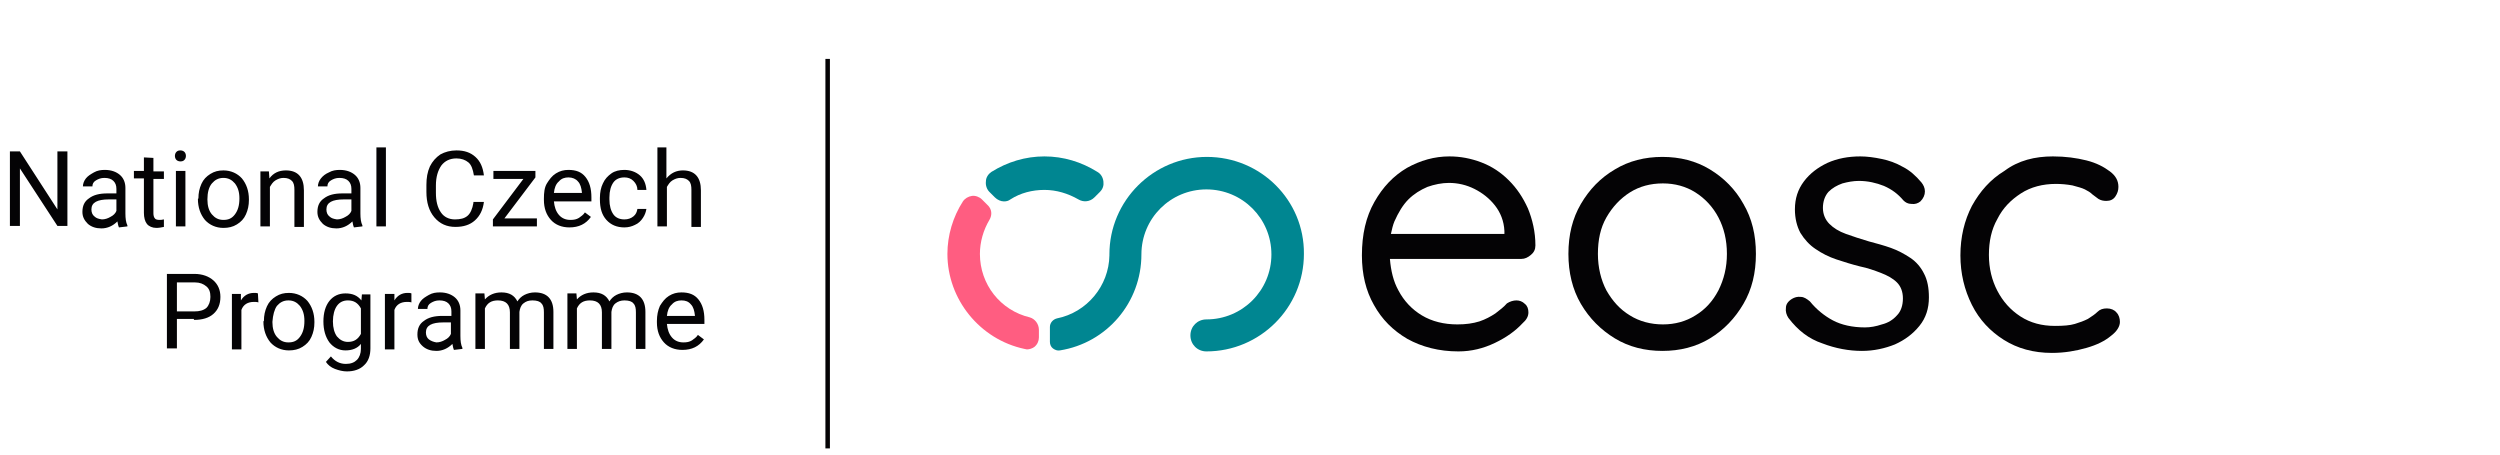
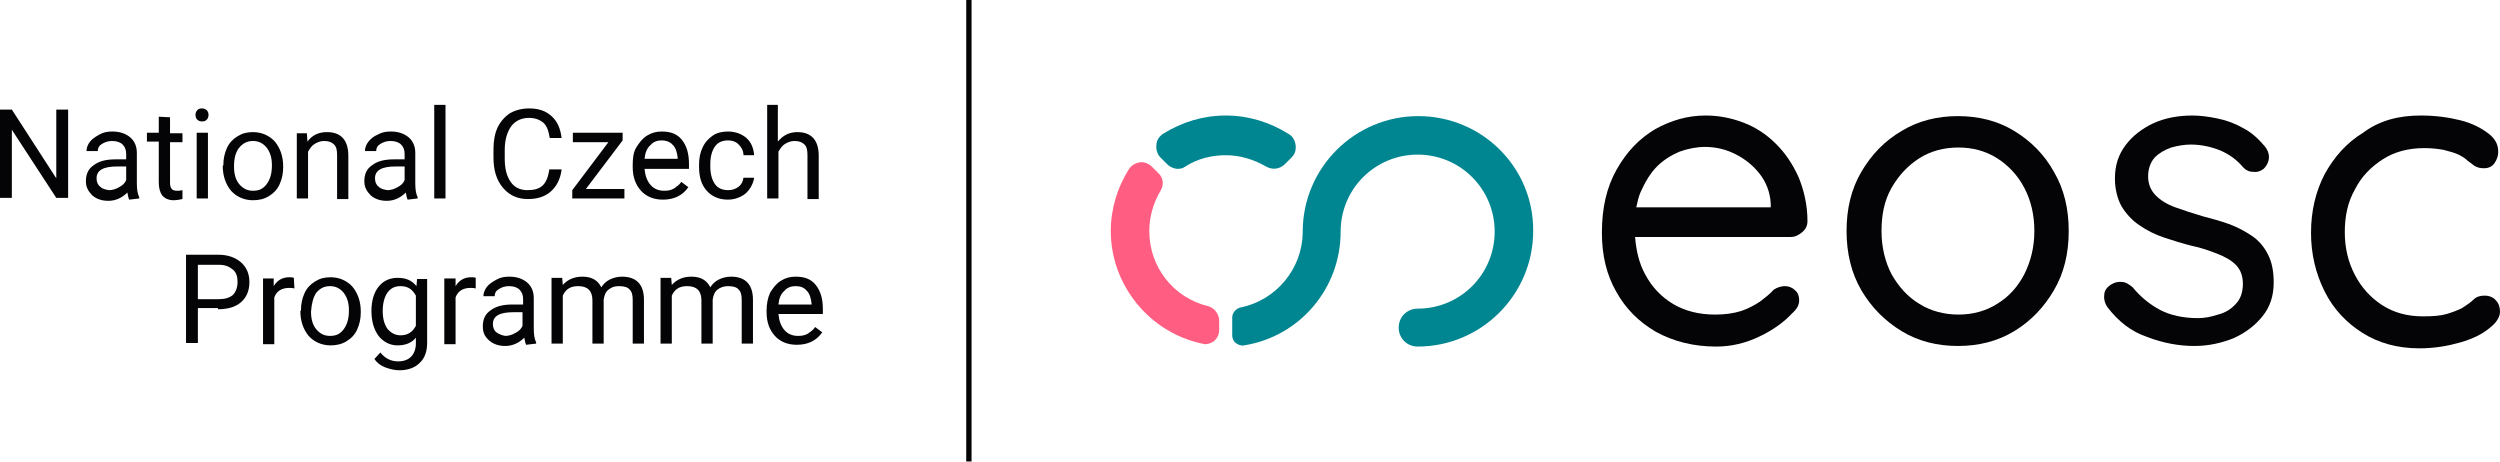
- <svg xmlns="http://www.w3.org/2000/svg" version="1.1" id="Vrstva_1" x="0px" y="0px" viewBox="0 0 500 90.9" xml:space="preserve" width="500" height="90.9">
+ <svg xmlns="http://www.w3.org/2000/svg" version="1.1" id="Vrstva_1" x="0px" y="0px" viewBox="0 0 422 77.9" xml:space="preserve" width="422" height="77.9">
  <defs id="defs9" />
  <style type="text/css" id="style1">
	.st0{fill:#040305;}
	.st1{fill:#008691;}
	.st2{fill:#FF5D81;}
</style>
-   <g id="g9" transform="translate(-98.01822,-183.9186)">
+   <g id="g9" transform="translate(-100,-195.7)">
    <path class="st0" d="m 379.7,223.8 c 1.1,-1.1 2.4,-1.9 3.8,-2.5 1.4,-0.5 2.9,-0.8 4.3,-0.8 1.8,0 3.5,0.4 5.1,1.2 1.6,0.8 3,1.9 4.1,3.3 1.1,1.4 1.8,3.1 1.9,5.1 v 0.6 h -22.7 c 0.2,-0.9 0.4,-1.8 0.7,-2.5 0.8,-1.8 1.7,-3.3 2.8,-4.4 z m 24.5,11.1 c 0.6,-0.5 0.9,-1.1 0.9,-1.9 0,-2.7 -0.6,-5.2 -1.5,-7.4 -1,-2.2 -2.2,-4 -3.8,-5.6 -1.6,-1.6 -3.4,-2.8 -5.5,-3.6 -2.1,-0.8 -4.2,-1.2 -6.4,-1.2 -3,0 -5.8,0.8 -8.5,2.3 -2.7,1.6 -4.8,3.8 -6.5,6.8 -1.7,3 -2.5,6.5 -2.5,10.7 0,3.8 0.8,7.1 2.4,9.9 1.6,2.9 3.8,5.1 6.7,6.8 2.9,1.6 6.3,2.5 10.2,2.5 2.6,0 5,-0.6 7.3,-1.7 2.3,-1.1 4.1,-2.4 5.5,-3.9 0.8,-0.7 1.2,-1.4 1.2,-2.2 0,-0.7 -0.2,-1.3 -0.7,-1.7 -0.5,-0.5 -1.1,-0.7 -1.7,-0.7 -0.6,0 -1.3,0.2 -1.9,0.6 -0.6,0.7 -1.4,1.3 -2.3,2 -0.9,0.6 -2,1.2 -3.2,1.6 -1.3,0.4 -2.7,0.6 -4.4,0.6 -2.7,0 -5.1,-0.6 -7.1,-1.8 -2,-1.2 -3.6,-2.9 -4.7,-5 -1,-1.8 -1.5,-3.9 -1.7,-6.3 h 26.3 c 0.7,0 1.3,-0.3 1.9,-0.8 z" id="path1" />
    <path class="st0" d="m 443.4,234.7 c 0,-2.8 -0.6,-5.2 -1.7,-7.3 -1.1,-2.1 -2.7,-3.8 -4.6,-5 -1.9,-1.2 -4.1,-1.8 -6.5,-1.8 -2.5,0 -4.7,0.6 -6.6,1.8 -1.9,1.2 -3.5,2.9 -4.7,5 -1.2,2.1 -1.7,4.5 -1.7,7.3 0,2.7 0.6,5.2 1.7,7.3 1.2,2.1 2.7,3.8 4.7,5 1.9,1.2 4.2,1.8 6.6,1.8 2.4,0 4.6,-0.6 6.5,-1.8 2,-1.2 3.5,-2.9 4.6,-5 1.1,-2.2 1.7,-4.6 1.7,-7.3 z m 5.8,0 c 0,3.8 -0.8,7.1 -2.5,10 -1.7,2.9 -3.9,5.2 -6.7,6.9 -2.8,1.7 -6,2.5 -9.5,2.5 -3.5,0 -6.7,-0.8 -9.5,-2.5 -2.8,-1.7 -5.1,-4 -6.8,-6.9 -1.7,-2.9 -2.5,-6.3 -2.5,-10 0,-3.8 0.8,-7.1 2.5,-10 1.7,-2.9 3.9,-5.2 6.8,-6.9 2.8,-1.7 6,-2.5 9.5,-2.5 3.5,0 6.7,0.8 9.5,2.5 2.8,1.7 5.1,4 6.7,6.9 1.7,2.9 2.5,6.2 2.5,10 z" id="path2" />
    <path class="st0" d="m 455.7,247.5 c -0.4,-0.6 -0.6,-1.3 -0.5,-2 0,-0.7 0.4,-1.3 1.2,-1.8 0.5,-0.3 1.1,-0.5 1.8,-0.4 0.6,0 1.2,0.4 1.8,0.9 1.3,1.6 2.9,2.9 4.6,3.8 1.7,0.9 3.9,1.4 6.4,1.4 1.1,0 2.2,-0.2 3.4,-0.6 1.2,-0.3 2.2,-0.9 3,-1.8 0.8,-0.8 1.2,-2 1.2,-3.4 0,-1.3 -0.4,-2.4 -1.2,-3.2 -0.8,-0.8 -1.9,-1.4 -3.2,-1.9 -1.3,-0.5 -2.7,-1 -4.2,-1.3 -1.6,-0.4 -3.2,-0.9 -4.7,-1.4 -1.5,-0.5 -2.9,-1.2 -4.2,-2.1 -1.2,-0.8 -2.2,-1.9 -3,-3.2 -0.7,-1.3 -1.1,-2.9 -1.1,-4.7 0,-2.2 0.6,-4 1.8,-5.6 1.2,-1.6 2.8,-2.8 4.7,-3.7 2,-0.9 4.2,-1.3 6.6,-1.3 1.3,0 2.8,0.2 4.2,0.5 1.5,0.3 2.9,0.8 4.3,1.6 1.4,0.7 2.6,1.8 3.7,3.1 0.4,0.5 0.7,1.1 0.7,1.8 0,0.7 -0.3,1.4 -0.9,2 -0.5,0.4 -1.1,0.6 -1.8,0.5 -0.7,0 -1.2,-0.3 -1.6,-0.7 -1.1,-1.3 -2.3,-2.2 -3.9,-2.9 -1.5,-0.6 -3.2,-1 -5,-1 -1.1,0 -2.2,0.2 -3.3,0.5 -1.1,0.4 -2,0.9 -2.8,1.7 -0.7,0.8 -1.1,1.9 -1.1,3.2 0,1.3 0.5,2.4 1.3,3.2 0.8,0.8 1.9,1.5 3.3,2 1.4,0.5 2.9,1 4.6,1.5 1.5,0.4 3,0.8 4.4,1.3 1.4,0.5 2.7,1.2 3.9,2 1.2,0.8 2.1,1.9 2.7,3.1 0.7,1.3 1,2.9 1,4.8 0,2.2 -0.6,4.1 -1.9,5.7 -1.3,1.6 -2.9,2.8 -4.9,3.7 -2,0.8 -4.2,1.3 -6.6,1.3 -2.6,0 -5.3,-0.5 -7.9,-1.5 -2.7,-0.9 -4.9,-2.6 -6.8,-5.1 z" id="path3" />
    <path class="st0" d="m 508.6,215.2 c 2.5,0 4.7,0.3 6.7,0.8 2,0.5 3.5,1.3 4.7,2.2 1.2,0.9 1.7,1.9 1.7,3.1 0,0.7 -0.2,1.3 -0.6,1.9 -0.4,0.6 -1,0.9 -1.8,0.9 -0.6,0 -1.1,-0.1 -1.6,-0.4 -0.4,-0.3 -0.8,-0.6 -1.2,-0.9 -0.4,-0.4 -0.9,-0.7 -1.5,-1 -0.6,-0.3 -1.4,-0.5 -2.5,-0.8 -1.1,-0.2 -2.2,-0.3 -3.3,-0.3 -2.6,0 -5,0.6 -7,1.9 -2,1.3 -3.6,2.9 -4.7,5.1 -1.2,2.1 -1.7,4.5 -1.7,7.2 0,2.7 0.6,5.1 1.7,7.2 1.1,2.1 2.6,3.8 4.6,5.1 2,1.3 4.3,1.9 6.9,1.9 1.7,0 3,-0.1 4,-0.4 1,-0.3 1.8,-0.6 2.6,-1 0.8,-0.5 1.5,-1 1.9,-1.4 0.5,-0.5 1.1,-0.7 1.9,-0.7 0.8,0 1.5,0.3 1.9,0.8 0.5,0.5 0.7,1.2 0.7,1.9 0,0.9 -0.6,1.9 -1.8,2.8 -1.2,1 -2.8,1.8 -4.9,2.4 -2.1,0.6 -4.4,1 -6.9,1 -3.7,0 -6.9,-0.9 -9.6,-2.6 -2.7,-1.7 -4.9,-4 -6.4,-7 -1.5,-3 -2.3,-6.3 -2.3,-9.9 0,-3.7 0.8,-7 2.3,-9.9 1.6,-2.9 3.7,-5.3 6.5,-7 2.8,-2.1 6.1,-2.9 9.7,-2.9 z" id="path4" />
    <path class="st1" d="m 317.5,218.3 c -3.2,-2 -6.8,-3.1 -10.6,-3.1 -3.8,0 -7.4,1.1 -10.6,3.1 -0.6,0.4 -1.1,1.1 -1.1,1.9 -0.1,0.8 0.2,1.6 0.7,2.1 l 1.1,1.1 c 0.5,0.5 1.2,0.8 1.8,0.8 0.5,0 0.9,-0.1 1.3,-0.4 2,-1.3 4.4,-1.9 6.8,-1.9 2.4,0 4.7,0.7 6.8,1.9 1,0.6 2.3,0.5 3.2,-0.4 l 1.1,-1.1 c 0.6,-0.6 0.8,-1.3 0.7,-2.1 -0.1,-0.8 -0.5,-1.5 -1.2,-1.9 z" id="path5" />
    <path class="st2" d="m 304,247.4 c -5.9,-1.4 -10,-6.6 -10,-12.7 0,-2.4 0.7,-4.8 1.9,-6.8 0.6,-1 0.5,-2.2 -0.4,-3 l -1.1,-1.1 c -0.5,-0.5 -1.3,-0.8 -2,-0.7 -0.7,0.1 -1.4,0.5 -1.8,1.1 -2,3.1 -3.1,6.8 -3.1,10.5 0,9.1 6.5,17.1 15.4,19 0.2,0 0.3,0.1 0.5,0.1 0.5,0 1.1,-0.2 1.5,-0.5 0.6,-0.5 0.9,-1.2 0.9,-1.9 v -1.5 c 0,-1.2 -0.8,-2.2 -1.8,-2.5 z" id="path6" />
    <path class="st1" d="m 339.4,215.3 c -10.7,0 -19.5,8.7 -19.5,19.5 v 0.1 0.1 c -0.1,6.1 -4.5,11.4 -10.5,12.6 -0.8,0.2 -1.4,0.9 -1.4,1.7 v 3 c 0,0.5 0.2,1 0.6,1.3 0.4,0.3 0.9,0.5 1.4,0.4 9.4,-1.5 16.3,-9.6 16.3,-19.2 0,-7.2 5.8,-13 13,-13 7.2,0 13,5.8 13,13 0,7.2 -5.8,13 -13,13 -1.8,0 -3.2,1.4 -3.2,3.2 0,1.8 1.4,3.2 3.2,3.2 10.7,0 19.5,-8.7 19.5,-19.5 0.1,-10.7 -8.6,-19.4 -19.4,-19.4 z" id="path7" />
-     <polygon class="st0" points="264,273.6 264,195.7 263.1,195.7 263.1,273.6 " id="polygon7" />
+     <polygon class="st0" points="264,195.7 263.1,195.7 263.1,273.6 264,273.6 " id="polygon7" />
    <path class="st0" d="m 136.8,247.9 c 1.7,0 3,-0.4 3.9,-1.2 0.9,-0.8 1.4,-1.9 1.4,-3.4 0,-1.4 -0.5,-2.5 -1.4,-3.3 -0.9,-0.8 -2.2,-1.3 -3.8,-1.3 h -5.5 v 14.9 h 2 v -5.9 h 3.4 z m -3.5,-7.5 h 3.7 c 1,0 1.7,0.3 2.3,0.8 0.6,0.5 0.8,1.2 0.8,2.1 0,0.9 -0.3,1.7 -0.8,2.2 -0.6,0.5 -1.4,0.7 -2.4,0.7 h -3.5 v -5.8 z m 16.3,2.2 c -0.2,-0.1 -0.5,-0.1 -0.8,-0.1 -1.1,0 -2,0.5 -2.6,1.5 v -1.3 h -1.8 v 11.1 h 1.9 v -7.9 c 0.4,-1.1 1.3,-1.6 2.5,-1.6 0.3,0 0.6,0 0.9,0.1 z m 1.1,5.6 c 0,1.7 0.5,3.1 1.4,4.2 0.9,1 2.2,1.6 3.7,1.6 1,0 1.9,-0.2 2.7,-0.7 0.8,-0.5 1.4,-1.1 1.8,-2 0.4,-0.9 0.6,-1.8 0.6,-2.9 v -0.1 c 0,-1.7 -0.5,-3.1 -1.4,-4.2 -0.9,-1 -2.2,-1.6 -3.7,-1.6 -1,0 -1.8,0.2 -2.6,0.7 -0.8,0.5 -1.4,1.1 -1.8,2 -0.4,0.9 -0.6,1.8 -0.6,2.9 z m 2.7,-3.1 c 0.6,-0.7 1.3,-1.1 2.3,-1.1 1,0 1.7,0.4 2.3,1.1 0.6,0.8 0.9,1.7 0.9,3 0,1.4 -0.3,2.4 -0.9,3.2 -0.6,0.8 -1.3,1.1 -2.3,1.1 -1,0 -1.7,-0.4 -2.3,-1.1 -0.6,-0.7 -0.9,-1.7 -0.9,-3 0.1,-1.4 0.4,-2.5 0.9,-3.2 z m 10.5,7.3 c 0.8,1 1.9,1.6 3.2,1.6 1.3,0 2.4,-0.4 3.1,-1.3 v 1 c 0,0.9 -0.3,1.7 -0.8,2.2 -0.5,0.5 -1.2,0.8 -2.2,0.8 -1.2,0 -2.2,-0.5 -3,-1.5 l -1,1.1 c 0.4,0.6 1,1.1 1.8,1.4 0.8,0.3 1.6,0.5 2.4,0.5 1.4,0 2.6,-0.4 3.4,-1.2 0.9,-0.8 1.3,-2 1.3,-3.4 v -10.8 h -1.7 l -0.1,1.2 c -0.8,-1 -1.8,-1.4 -3.2,-1.4 -1.3,0 -2.4,0.5 -3.2,1.5 -0.8,1 -1.2,2.4 -1.2,4.1 0,1.7 0.4,3.1 1.2,4.2 z m 1.5,-7.3 c 0.5,-0.7 1.2,-1.1 2.2,-1.1 1.2,0 2,0.5 2.6,1.6 v 5.1 c -0.6,1.1 -1.4,1.6 -2.6,1.6 -0.9,0 -1.6,-0.4 -2.2,-1.1 -0.5,-0.7 -0.8,-1.7 -0.8,-3 0,-1.3 0.3,-2.4 0.8,-3.1 z m 14.9,-2.5 c -0.2,-0.1 -0.5,-0.1 -0.8,-0.1 -1.1,0 -2,0.5 -2.6,1.5 v -1.3 H 175 v 11.1 h 1.9 v -7.9 c 0.4,-1.1 1.3,-1.6 2.5,-1.6 0.3,0 0.6,0 0.9,0.1 z m 10.2,11.1 v -0.2 c -0.3,-0.6 -0.4,-1.4 -0.4,-2.4 V 246 c 0,-1.1 -0.4,-2 -1.1,-2.6 -0.7,-0.6 -1.7,-1 -3,-1 -0.8,0 -1.5,0.1 -2.2,0.5 -0.7,0.4 -1.2,0.7 -1.6,1.2 -0.4,0.5 -0.6,1.1 -0.6,1.6 h 1.9 c 0,-0.5 0.2,-0.9 0.7,-1.2 0.5,-0.3 1,-0.5 1.7,-0.5 0.8,0 1.4,0.2 1.8,0.6 0.4,0.4 0.6,0.9 0.6,1.6 v 0.9 h -1.8 c -1.6,0 -2.8,0.3 -3.7,1 -0.9,0.6 -1.3,1.5 -1.3,2.7 0,1 0.3,1.7 1.1,2.4 0.7,0.6 1.6,0.9 2.7,0.9 1.2,0 2.3,-0.5 3.2,-1.4 0.1,0.6 0.2,1 0.3,1.2 z m -6.7,-1.9 c -0.4,-0.3 -0.6,-0.8 -0.6,-1.4 0,-1.4 1.2,-2 3.5,-2 h 1.5 v 2.3 c -0.2,0.5 -0.6,0.9 -1.2,1.2 -0.5,0.3 -1.1,0.5 -1.7,0.5 -0.6,-0.1 -1.1,-0.3 -1.5,-0.6 z m 9.3,-9.2 v 11.1 h 1.9 v -8.1 c 0.5,-1.1 1.3,-1.6 2.6,-1.6 1.6,0 2.4,0.8 2.4,2.4 v 7.3 h 1.9 v -7.4 c 0.1,-0.7 0.3,-1.3 0.8,-1.7 0.5,-0.4 1,-0.6 1.8,-0.6 0.9,0 1.5,0.2 1.8,0.6 0.4,0.4 0.5,1 0.5,1.8 v 7.3 h 1.9 v -7.4 c 0,-2.6 -1.3,-3.9 -3.7,-3.9 -0.8,0 -1.5,0.2 -2.1,0.5 -0.6,0.3 -1.1,0.8 -1.4,1.3 -0.6,-1.2 -1.6,-1.8 -3.2,-1.8 -1.4,0 -2.5,0.5 -3.3,1.4 l -0.1,-1.2 z m 18.4,0 v 11.1 h 1.9 v -8.1 c 0.5,-1.1 1.3,-1.6 2.6,-1.6 1.6,0 2.4,0.8 2.4,2.4 v 7.3 h 1.9 v -7.4 c 0.1,-0.7 0.3,-1.3 0.8,-1.7 0.5,-0.4 1.1,-0.6 1.8,-0.6 0.9,0 1.5,0.2 1.8,0.6 0.4,0.4 0.5,1 0.5,1.8 v 7.3 h 1.9 v -7.4 c 0,-2.6 -1.3,-3.9 -3.7,-3.9 -0.8,0 -1.5,0.2 -2.1,0.5 -0.6,0.3 -1.1,0.8 -1.4,1.3 -0.6,-1.2 -1.6,-1.8 -3.2,-1.8 -1.4,0 -2.5,0.5 -3.3,1.4 l -0.1,-1.2 z m 27.3,9.2 -1.2,-0.9 c -0.3,0.5 -0.8,0.8 -1.2,1.1 -0.5,0.3 -1,0.4 -1.7,0.4 -0.9,0 -1.7,-0.3 -2.3,-1 -0.6,-0.7 -0.9,-1.6 -1,-2.7 h 7.5 v -0.8 c 0,-1.8 -0.4,-3.1 -1.2,-4.1 -0.8,-1 -1.9,-1.4 -3.4,-1.4 -0.9,0 -1.7,0.2 -2.5,0.7 -0.8,0.5 -1.3,1.2 -1.8,2 -0.4,0.9 -0.6,1.9 -0.6,3 v 0.3 c 0,1.7 0.5,3 1.4,4 0.9,1 2.2,1.5 3.7,1.5 1.9,0 3.3,-0.7 4.3,-2.1 z m -2.6,-7 c 0.5,0.5 0.7,1.3 0.8,2.2 v 0.1 h -5.6 c 0.1,-1 0.4,-1.8 1,-2.3 0.5,-0.6 1.2,-0.8 1.9,-0.8 0.8,0 1.4,0.2 1.9,0.8 z" id="path8" />
    <path class="st0" d="m 111.5,214.2 h -2 v 11.6 L 102,214.2 h -2 v 14.9 h 2 v -11.5 l 7.5,11.5 h 2 z m 12,15 V 229 c -0.3,-0.6 -0.4,-1.4 -0.4,-2.4 v -5.1 c 0,-1.1 -0.4,-2 -1.1,-2.6 -0.7,-0.6 -1.7,-1 -3,-1 -0.8,0 -1.5,0.1 -2.2,0.5 -0.7,0.4 -1.2,0.7 -1.6,1.2 -0.4,0.5 -0.6,1.1 -0.6,1.6 h 1.9 c 0,-0.5 0.2,-0.9 0.7,-1.2 0.5,-0.3 1,-0.5 1.7,-0.5 0.8,0 1.4,0.2 1.8,0.6 0.4,0.4 0.6,0.9 0.6,1.6 v 0.9 h -1.8 c -1.6,0 -2.8,0.3 -3.7,1 -0.9,0.6 -1.3,1.5 -1.3,2.7 0,1 0.4,1.7 1.1,2.4 0.7,0.6 1.6,0.9 2.7,0.9 1.2,0 2.3,-0.5 3.2,-1.4 0.1,0.6 0.2,1 0.3,1.2 z m -6.6,-2 c -0.4,-0.3 -0.6,-0.8 -0.6,-1.4 0,-1.4 1.2,-2 3.5,-2 h 1.5 v 2.3 c -0.2,0.5 -0.6,0.9 -1.2,1.2 -0.5,0.3 -1.1,0.5 -1.7,0.5 -0.6,-0.1 -1.1,-0.2 -1.5,-0.6 z m 9.9,-11.8 v 2.7 h -2 v 1.5 h 2 v 6.9 c 0,0.9 0.2,1.7 0.6,2.2 0.4,0.5 1.1,0.8 1.9,0.8 0.5,0 1,-0.1 1.5,-0.2 v -1.5 c -0.4,0.1 -0.7,0.1 -0.9,0.1 -0.4,0 -0.8,-0.1 -0.9,-0.3 -0.2,-0.2 -0.3,-0.6 -0.3,-1 v -6.9 h 2.1 v -1.5 h -2.1 v -2.7 z m 8.3,2.7 h -1.9 v 11.1 h 1.9 z m -1.8,-2.2 c 0.2,0.2 0.5,0.3 0.8,0.3 0.4,0 0.6,-0.1 0.8,-0.3 0.2,-0.2 0.3,-0.5 0.3,-0.8 0,-0.3 -0.1,-0.6 -0.3,-0.8 -0.2,-0.2 -0.5,-0.3 -0.8,-0.3 -0.4,0 -0.6,0.1 -0.8,0.3 -0.2,0.2 -0.3,0.5 -0.3,0.8 0,0.3 0.1,0.6 0.3,0.8 z m 4.3,7.8 c 0,1.7 0.5,3.1 1.4,4.2 0.9,1 2.2,1.6 3.7,1.6 1,0 1.9,-0.2 2.7,-0.7 0.8,-0.5 1.4,-1.1 1.8,-2 0.4,-0.9 0.6,-1.8 0.6,-2.9 v -0.1 c 0,-1.7 -0.5,-3.1 -1.4,-4.2 -0.9,-1 -2.2,-1.6 -3.7,-1.6 -1,0 -1.8,0.2 -2.6,0.7 -0.8,0.5 -1.4,1.1 -1.8,2 -0.4,0.9 -0.6,1.8 -0.6,2.9 z m 2.8,-3.1 c 0.6,-0.7 1.3,-1.1 2.3,-1.1 1,0 1.7,0.4 2.3,1.1 0.6,0.8 0.9,1.7 0.9,3 0,1.4 -0.3,2.4 -0.9,3.2 -0.6,0.8 -1.3,1.1 -2.3,1.1 -1,0 -1.7,-0.4 -2.3,-1.1 -0.6,-0.7 -0.9,-1.7 -0.9,-3 0,-1.4 0.3,-2.5 0.9,-3.2 z m 9.7,-2.5 v 11.1 h 1.9 v -7.9 c 0.3,-0.5 0.6,-1 1.1,-1.3 0.5,-0.3 1,-0.5 1.6,-0.5 0.8,0 1.3,0.2 1.7,0.6 0.4,0.4 0.5,1 0.5,1.8 v 7.4 h 1.9 V 222 c 0,-2.6 -1.2,-4 -3.6,-4 -1.4,0 -2.5,0.5 -3.3,1.6 l -0.1,-1.4 h -1.7 z m 20.4,11.1 V 229 c -0.3,-0.6 -0.4,-1.4 -0.4,-2.4 v -5.1 c 0,-1.1 -0.4,-2 -1.1,-2.6 -0.7,-0.6 -1.7,-1 -3,-1 -0.8,0 -1.5,0.1 -2.2,0.5 -0.7,0.3 -1.2,0.7 -1.6,1.2 -0.4,0.5 -0.6,1.1 -0.6,1.6 h 1.9 c 0,-0.5 0.2,-0.9 0.7,-1.2 0.5,-0.3 1,-0.5 1.7,-0.5 0.8,0 1.4,0.2 1.8,0.6 0.4,0.4 0.6,0.9 0.6,1.6 v 0.9 h -1.8 c -1.6,0 -2.8,0.3 -3.7,1 -0.9,0.6 -1.3,1.5 -1.3,2.7 0,1 0.4,1.7 1.1,2.4 0.7,0.6 1.6,0.9 2.7,0.9 1.2,0 2.3,-0.5 3.2,-1.4 0.1,0.6 0.2,1 0.3,1.2 z m -6.6,-2 c -0.4,-0.3 -0.6,-0.8 -0.6,-1.4 0,-1.4 1.2,-2 3.5,-2 h 1.5 v 2.3 c -0.2,0.5 -0.6,0.9 -1.2,1.2 -0.5,0.3 -1.1,0.5 -1.7,0.5 -0.6,-0.1 -1.1,-0.2 -1.5,-0.6 z m 11.3,-13.8 h -1.9 v 15.8 h 1.9 z m 17.5,11.1 c -0.2,1.2 -0.6,2.1 -1.2,2.6 -0.6,0.5 -1.4,0.7 -2.5,0.7 -1.2,0 -2.2,-0.5 -2.8,-1.4 -0.7,-1 -1,-2.3 -1,-3.9 V 221 c 0,-1.7 0.4,-3 1.1,-4 0.7,-0.9 1.7,-1.4 3,-1.4 1,0 1.8,0.3 2.4,0.8 0.6,0.5 0.9,1.4 1.1,2.6 h 2 c -0.2,-1.6 -0.7,-2.8 -1.7,-3.7 -1,-0.9 -2.2,-1.3 -3.8,-1.3 -1.2,0 -2.3,0.3 -3.2,0.8 -0.9,0.6 -1.6,1.4 -2.1,2.4 -0.5,1.1 -0.7,2.3 -0.7,3.7 v 1.4 c 0,2.1 0.5,3.8 1.6,5.1 1.1,1.3 2.5,1.9 4.2,1.9 1.6,0 2.9,-0.4 3.9,-1.3 1,-0.9 1.6,-2.1 1.8,-3.7 h -2.1 z m 12.4,-5.1 v -1.3 h -8.4 v 1.6 h 6 l -6.1,8.1 v 1.4 h 8.8 v -1.6 h -6.5 z m 11.1,7.9 -1.2,-0.9 c -0.3,0.5 -0.8,0.8 -1.2,1.1 -0.5,0.3 -1,0.4 -1.7,0.4 -0.9,0 -1.7,-0.3 -2.3,-1 -0.6,-0.7 -0.9,-1.6 -1,-2.7 h 7.5 v -0.8 c 0,-1.8 -0.4,-3.1 -1.2,-4.1 -0.8,-1 -1.9,-1.4 -3.4,-1.4 -0.9,0 -1.7,0.2 -2.5,0.7 -0.8,0.5 -1.3,1.2 -1.8,2 -0.5,0.8 -0.6,1.9 -0.6,3 v 0.3 c 0,1.7 0.5,3 1.4,4 0.9,1 2.2,1.5 3.7,1.5 1.9,0 3.3,-0.7 4.3,-2.1 z m -2.6,-7.1 c 0.5,0.5 0.7,1.3 0.8,2.2 v 0.1 h -5.6 c 0.1,-1 0.4,-1.8 1,-2.3 0.5,-0.6 1.2,-0.8 1.9,-0.8 0.8,0 1.5,0.3 1.9,0.8 z m 7.1,6.6 c -0.5,-0.7 -0.8,-1.7 -0.8,-3 v -0.4 c 0,-1.3 0.3,-2.3 0.8,-3 0.5,-0.7 1.3,-1 2.2,-1 0.7,0 1.3,0.2 1.8,0.7 0.5,0.5 0.8,1.1 0.8,1.8 h 1.8 c -0.1,-1.2 -0.5,-2.2 -1.3,-2.9 -0.8,-0.7 -1.9,-1.1 -3.1,-1.1 -1,0 -1.9,0.2 -2.6,0.7 -0.7,0.5 -1.3,1.1 -1.7,2 -0.4,0.8 -0.6,1.8 -0.6,2.9 v 0.3 c 0,1.8 0.4,3.1 1.3,4.1 0.9,1 2.1,1.5 3.6,1.5 0.8,0 1.5,-0.2 2.1,-0.5 0.7,-0.3 1.2,-0.8 1.6,-1.4 0.4,-0.6 0.6,-1.2 0.7,-1.8 h -1.8 c -0.1,0.6 -0.3,1.1 -0.8,1.5 -0.5,0.4 -1.1,0.6 -1.8,0.6 -0.9,0 -1.7,-0.3 -2.2,-1 z m 10.7,-13.4 h -1.9 v 15.8 h 1.9 v -7.9 c 0.3,-0.5 0.6,-1 1.1,-1.3 0.5,-0.3 1,-0.5 1.6,-0.5 0.8,0 1.3,0.2 1.7,0.6 0.4,0.4 0.5,1 0.5,1.8 v 7.4 h 1.9 V 222 c 0,-2.6 -1.2,-4 -3.6,-4 -1.3,0 -2.4,0.5 -3.3,1.6 v -6.2 z" id="path9" />
  </g>
</svg>
